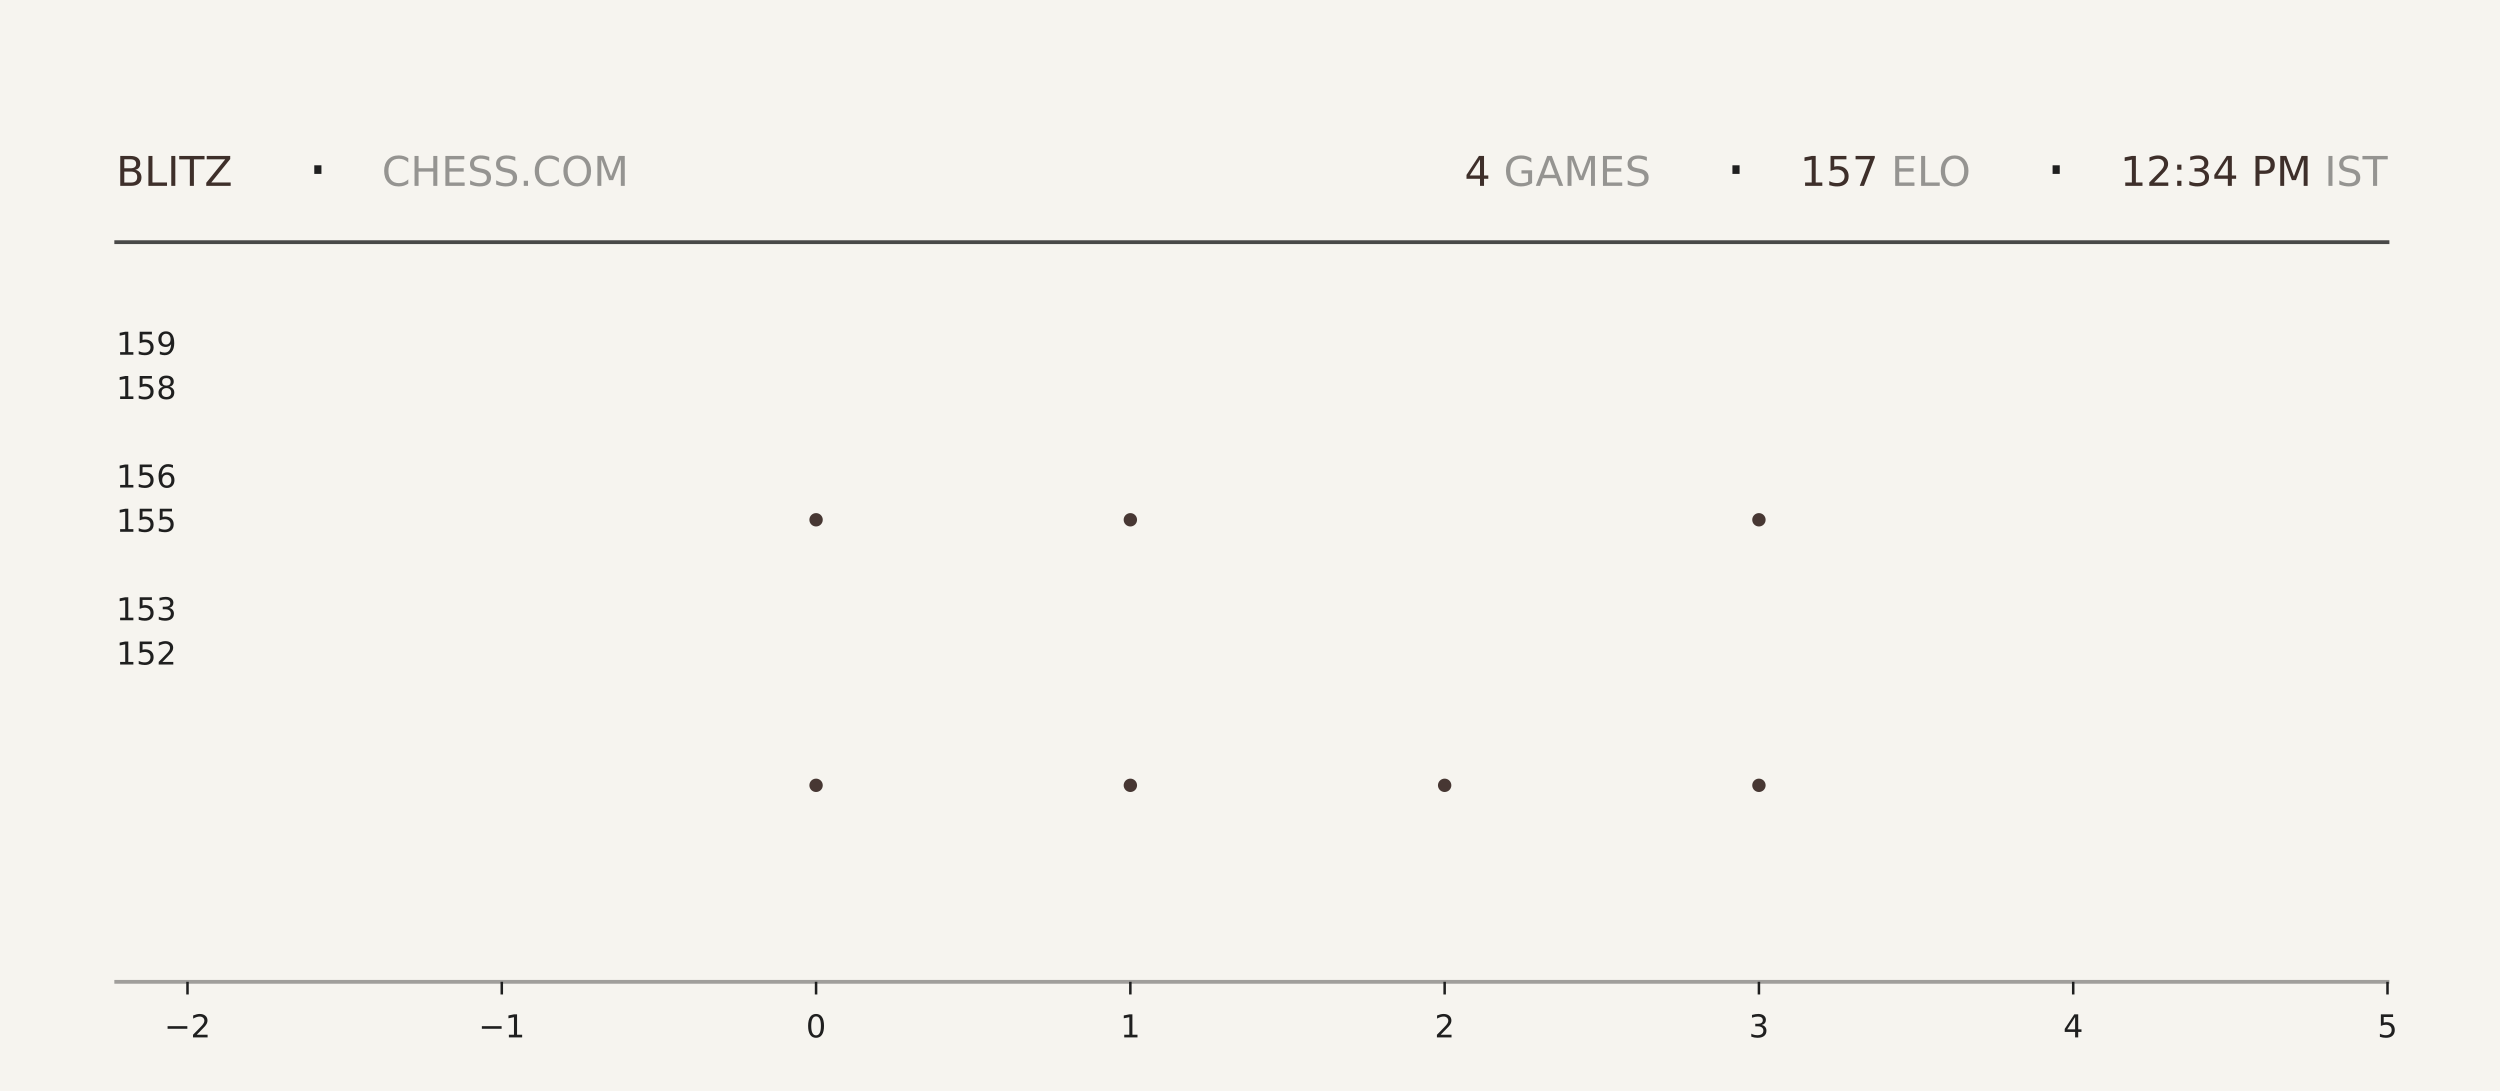
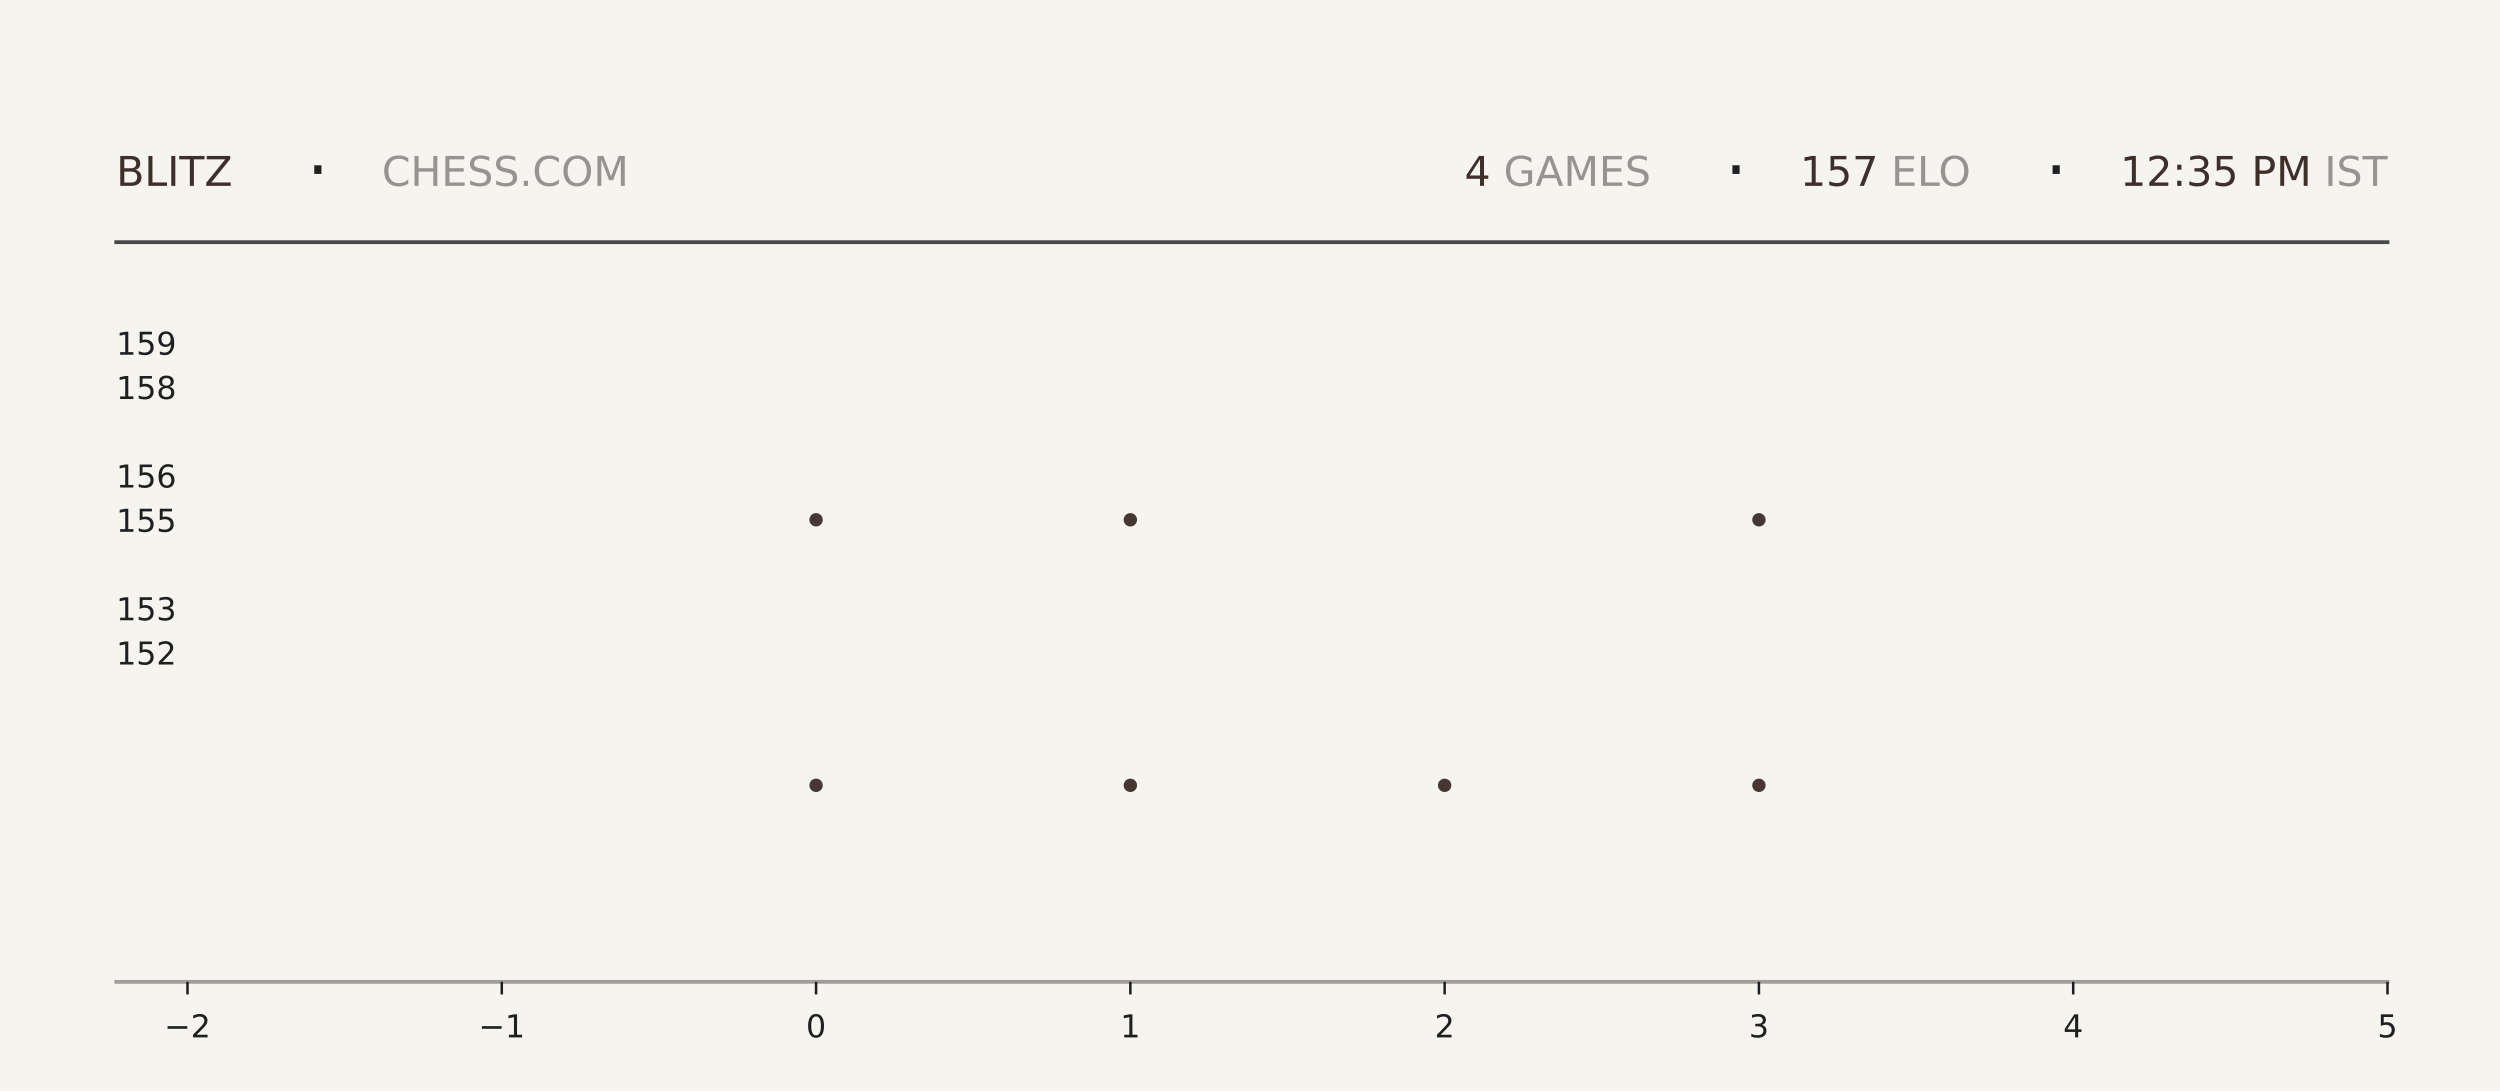
<svg xmlns="http://www.w3.org/2000/svg" xmlns:xlink="http://www.w3.org/1999/xlink" width="792pt" height="345.6pt" viewBox="0 0 792 345.6" version="1.1">
  <defs>
    <style type="text/css">*{stroke-linejoin: round; stroke-linecap: butt}</style>
  </defs>
  <g id="figure_1">
    <g id="patch_1">
      <path d="M 0 345.6  L 792 345.6  L 792 0  L 0 0  z " style="fill: #f6f4ef" />
    </g>
    <g id="axes_1">
      <g id="patch_2">
        <path d="M 59.4 311.04  L 756.36 311.04  L 756.36 103.68  L 59.4 103.68  z " style="fill: #f6f4ef" />
      </g>
      <g id="PathCollection_1">
        <defs>
-           <path id="m31f19eff03" d="M 0 2.121  C 0.563 2.121 1.102 1.898 1.5 1.5  C 1.898 1.102 2.121 0.563 2.121 0  C 2.121 -0.563 1.898 -1.102 1.5 -1.5  C 1.102 -1.898 0.563 -2.121 0 -2.121  C -0.563 -2.121 -1.102 -1.898 -1.5 -1.5  C -1.898 -1.102 -2.121 -0.563 -2.121 0  C -2.121 0.563 -1.898 1.102 -1.5 1.5  C -1.102 1.898 -0.563 2.121 0 2.121  z " />
-         </defs>
-         <g clip-path="url(#pb60548b35d)">
-           <use xlink:href="#m31f19eff03" x="258.531" y="248.79" style="fill: #3e2f2a; fill-opacity: 0.95" />
-           <use xlink:href="#m31f19eff03" x="258.531" y="164.668" style="fill: #3e2f2a; fill-opacity: 0.95" />
+           <path id="m2f74ac1254" d="M 0 2.121  C 0.563 2.121 1.102 1.898 1.5 1.5  C 1.898 1.102 2.121 0.563 2.121 0  C 2.121 -0.563 1.898 -1.102 1.5 -1.5  C 1.102 -1.898 0.563 -2.121 0 -2.121  C -0.563 -2.121 -1.102 -1.898 -1.5 -1.5  C -1.898 -1.102 -2.121 -0.563 -2.121 0  C -2.121 0.563 -1.898 1.102 -1.5 1.5  C -1.102 1.898 -0.563 2.121 0 2.121  z " />
+         </defs>
+         <g clip-path="url(#p3e15ffb112)">
+           <use xlink:href="#m2f74ac1254" x="258.531" y="248.79" style="fill: #3e2f2a; fill-opacity: 0.95" />
+           <use xlink:href="#m2f74ac1254" x="258.531" y="164.668" style="fill: #3e2f2a; fill-opacity: 0.95" />
        </g>
      </g>
      <g id="PathCollection_2">
-         <g clip-path="url(#pb60548b35d)">
-           <use xlink:href="#m31f19eff03" x="358.097" y="248.79" style="fill: #3e2f2a; fill-opacity: 0.95" />
-           <use xlink:href="#m31f19eff03" x="358.097" y="164.668" style="fill: #3e2f2a; fill-opacity: 0.95" />
-           <use xlink:href="#m31f19eff03" x="358.097" y="80.547" style="fill: #3e2f2a; fill-opacity: 0.95" />
+         <g clip-path="url(#p3e15ffb112)">
+           <use xlink:href="#m2f74ac1254" x="358.097" y="248.79" style="fill: #3e2f2a; fill-opacity: 0.95" />
+           <use xlink:href="#m2f74ac1254" x="358.097" y="164.668" style="fill: #3e2f2a; fill-opacity: 0.95" />
+           <use xlink:href="#m2f74ac1254" x="358.097" y="80.547" style="fill: #3e2f2a; fill-opacity: 0.95" />
        </g>
      </g>
      <g id="PathCollection_3">
-         <g clip-path="url(#pb60548b35d)">
-           <use xlink:href="#m31f19eff03" x="457.663" y="248.79" style="fill: #3e2f2a; fill-opacity: 0.95" />
+         <g clip-path="url(#p3e15ffb112)">
+           <use xlink:href="#m2f74ac1254" x="457.663" y="248.79" style="fill: #3e2f2a; fill-opacity: 0.95" />
        </g>
      </g>
      <g id="PathCollection_4">
-         <g clip-path="url(#pb60548b35d)">
-           <use xlink:href="#m31f19eff03" x="557.229" y="248.79" style="fill: #3e2f2a; fill-opacity: 0.95" />
-           <use xlink:href="#m31f19eff03" x="557.229" y="164.668" style="fill: #3e2f2a; fill-opacity: 0.95" />
-           <use xlink:href="#m31f19eff03" x="557.229" y="80.547" style="fill: #3e2f2a; fill-opacity: 0.95" />
+         <g clip-path="url(#p3e15ffb112)">
+           <use xlink:href="#m2f74ac1254" x="557.229" y="248.79" style="fill: #3e2f2a; fill-opacity: 0.95" />
+           <use xlink:href="#m2f74ac1254" x="557.229" y="164.668" style="fill: #3e2f2a; fill-opacity: 0.95" />
+           <use xlink:href="#m2f74ac1254" x="557.229" y="80.547" style="fill: #3e2f2a; fill-opacity: 0.95" />
        </g>
      </g>
      <g id="matplotlib.axis_1">
        <g id="xtick_1">
          <g id="line2d_1">
            <defs>
-               <path id="md597765e68" d="M 0 0  L 0 4  " style="stroke: #1f1f1f; stroke-width: 0.8" />
+               <path id="m0cfa078f62" d="M 0 0  L 0 4  " style="stroke: #1f1f1f; stroke-width: 0.8" />
            </defs>
            <g>
-               <use xlink:href="#md597765e68" x="59.4" y="311.04" style="fill: #1f1f1f; stroke: #1f1f1f; stroke-width: 0.8" />
+               <use xlink:href="#m0cfa078f62" x="59.4" y="311.04" style="fill: #1f1f1f; stroke: #1f1f1f; stroke-width: 0.8" />
            </g>
          </g>
          <g id="text_1">
            <g style="fill: #1f1f1f" transform="translate(52.02891 328.6384) scale(0.1 -0.1)">
              <defs>
                <path id="DejaVuSans-2212" d="M 678 2272  L 4684 2272  L 4684 1741  L 678 1741  L 678 2272  z " transform="scale(0.015625)" />
                <path id="DejaVuSans-32" d="M 1228 531  L 3431 531  L 3431 0  L 469 0  L 469 531  Q 828 903 1448 1529  Q 2069 2156 2228 2338  Q 2531 2678 2651 2914  Q 2772 3150 2772 3378  Q 2772 3750 2511 3984  Q 2250 4219 1831 4219  Q 1534 4219 1204 4116  Q 875 4013 500 3803  L 500 4441  Q 881 4594 1212 4672  Q 1544 4750 1819 4750  Q 2544 4750 2975 4387  Q 3406 4025 3406 3419  Q 3406 3131 3298 2873  Q 3191 2616 2906 2266  Q 2828 2175 2409 1742  Q 1991 1309 1228 531  z " transform="scale(0.015625)" />
              </defs>
              <use xlink:href="#DejaVuSans-2212" />
              <use xlink:href="#DejaVuSans-32" transform="translate(83.78906 0)" />
            </g>
          </g>
        </g>
        <g id="xtick_2">
          <g id="line2d_2">
            <g>
-               <use xlink:href="#md597765e68" x="158.966" y="311.04" style="fill: #1f1f1f; stroke: #1f1f1f; stroke-width: 0.8" />
+               <use xlink:href="#m0cfa078f62" x="158.966" y="311.04" style="fill: #1f1f1f; stroke: #1f1f1f; stroke-width: 0.8" />
            </g>
          </g>
          <g id="text_2">
            <g style="fill: #1f1f1f" transform="translate(151.5946 328.6384) scale(0.1 -0.1)">
              <defs>
                <path id="DejaVuSans-31" d="M 794 531  L 1825 531  L 1825 4091  L 703 3866  L 703 4441  L 1819 4666  L 2450 4666  L 2450 531  L 3481 531  L 3481 0  L 794 0  L 794 531  z " transform="scale(0.015625)" />
              </defs>
              <use xlink:href="#DejaVuSans-2212" />
              <use xlink:href="#DejaVuSans-31" transform="translate(83.78906 0)" />
            </g>
          </g>
        </g>
        <g id="xtick_3">
          <g id="line2d_3">
            <g>
-               <use xlink:href="#md597765e68" x="258.531" y="311.04" style="fill: #1f1f1f; stroke: #1f1f1f; stroke-width: 0.8" />
+               <use xlink:href="#m0cfa078f62" x="258.531" y="311.04" style="fill: #1f1f1f; stroke: #1f1f1f; stroke-width: 0.8" />
            </g>
          </g>
          <g id="text_3">
            <g style="fill: #1f1f1f" transform="translate(255.3502 328.6384) scale(0.1 -0.1)">
              <defs>
                <path id="DejaVuSans-30" d="M 2034 4250  Q 1547 4250 1301 3770  Q 1056 3291 1056 2328  Q 1056 1369 1301 889  Q 1547 409 2034 409  Q 2525 409 2770 889  Q 3016 1369 3016 2328  Q 3016 3291 2770 3770  Q 2525 4250 2034 4250  z M 2034 4750  Q 2819 4750 3233 4129  Q 3647 3509 3647 2328  Q 3647 1150 3233 529  Q 2819 -91 2034 -91  Q 1250 -91 836 529  Q 422 1150 422 2328  Q 422 3509 836 4129  Q 1250 4750 2034 4750  z " transform="scale(0.015625)" />
              </defs>
              <use xlink:href="#DejaVuSans-30" />
            </g>
          </g>
        </g>
        <g id="xtick_4">
          <g id="line2d_4">
            <g>
-               <use xlink:href="#md597765e68" x="358.097" y="311.04" style="fill: #1f1f1f; stroke: #1f1f1f; stroke-width: 0.8" />
+               <use xlink:href="#m0cfa078f62" x="358.097" y="311.04" style="fill: #1f1f1f; stroke: #1f1f1f; stroke-width: 0.8" />
            </g>
          </g>
          <g id="text_4">
            <g style="fill: #1f1f1f" transform="translate(354.9159 328.6384) scale(0.1 -0.1)">
              <use xlink:href="#DejaVuSans-31" />
            </g>
          </g>
        </g>
        <g id="xtick_5">
          <g id="line2d_5">
            <g>
-               <use xlink:href="#md597765e68" x="457.663" y="311.04" style="fill: #1f1f1f; stroke: #1f1f1f; stroke-width: 0.8" />
+               <use xlink:href="#m0cfa078f62" x="457.663" y="311.04" style="fill: #1f1f1f; stroke: #1f1f1f; stroke-width: 0.8" />
            </g>
          </g>
          <g id="text_5">
            <g style="fill: #1f1f1f" transform="translate(454.4816 328.6384) scale(0.1 -0.1)">
              <use xlink:href="#DejaVuSans-32" />
            </g>
          </g>
        </g>
        <g id="xtick_6">
          <g id="line2d_6">
            <g>
-               <use xlink:href="#md597765e68" x="557.229" y="311.04" style="fill: #1f1f1f; stroke: #1f1f1f; stroke-width: 0.8" />
+               <use xlink:href="#m0cfa078f62" x="557.229" y="311.04" style="fill: #1f1f1f; stroke: #1f1f1f; stroke-width: 0.8" />
            </g>
          </g>
          <g id="text_6">
            <g style="fill: #1f1f1f" transform="translate(554.0473 328.6384) scale(0.1 -0.1)">
              <defs>
                <path id="DejaVuSans-33" d="M 2597 2516  Q 3050 2419 3304 2112  Q 3559 1806 3559 1356  Q 3559 666 3084 287  Q 2609 -91 1734 -91  Q 1441 -91 1130 -33  Q 819 25 488 141  L 488 750  Q 750 597 1062 519  Q 1375 441 1716 441  Q 2309 441 2620 675  Q 2931 909 2931 1356  Q 2931 1769 2642 2001  Q 2353 2234 1838 2234  L 1294 2234  L 1294 2753  L 1863 2753  Q 2328 2753 2575 2939  Q 2822 3125 2822 3475  Q 2822 3834 2567 4026  Q 2313 4219 1838 4219  Q 1578 4219 1281 4162  Q 984 4106 628 3988  L 628 4550  Q 988 4650 1302 4700  Q 1616 4750 1894 4750  Q 2613 4750 3031 4423  Q 3450 4097 3450 3541  Q 3450 3153 3228 2886  Q 3006 2619 2597 2516  z " transform="scale(0.015625)" />
              </defs>
              <use xlink:href="#DejaVuSans-33" />
            </g>
          </g>
        </g>
        <g id="xtick_7">
          <g id="line2d_7">
            <g>
-               <use xlink:href="#md597765e68" x="656.794" y="311.04" style="fill: #1f1f1f; stroke: #1f1f1f; stroke-width: 0.8" />
+               <use xlink:href="#m0cfa078f62" x="656.794" y="311.04" style="fill: #1f1f1f; stroke: #1f1f1f; stroke-width: 0.8" />
            </g>
          </g>
          <g id="text_7">
            <g style="fill: #1f1f1f" transform="translate(653.613 328.6384) scale(0.1 -0.1)">
              <defs>
                <path id="DejaVuSans-34" d="M 2419 4116  L 825 1625  L 2419 1625  L 2419 4116  z M 2253 4666  L 3047 4666  L 3047 1625  L 3713 1625  L 3713 1100  L 3047 1100  L 3047 0  L 2419 0  L 2419 1100  L 313 1100  L 313 1709  L 2253 4666  z " transform="scale(0.015625)" />
              </defs>
              <use xlink:href="#DejaVuSans-34" />
            </g>
          </g>
        </g>
        <g id="xtick_8">
          <g id="line2d_8">
            <g>
-               <use xlink:href="#md597765e68" x="756.36" y="311.04" style="fill: #1f1f1f; stroke: #1f1f1f; stroke-width: 0.8" />
+               <use xlink:href="#m0cfa078f62" x="756.36" y="311.04" style="fill: #1f1f1f; stroke: #1f1f1f; stroke-width: 0.8" />
            </g>
          </g>
          <g id="text_8">
            <g style="fill: #1f1f1f" transform="translate(753.1788 328.6384) scale(0.1 -0.1)">
              <defs>
                <path id="DejaVuSans-35" d="M 691 4666  L 3169 4666  L 3169 4134  L 1269 4134  L 1269 2991  Q 1406 3038 1543 3061  Q 1681 3084 1819 3084  Q 2600 3084 3056 2656  Q 3513 2228 3513 1497  Q 3513 744 3044 326  Q 2575 -91 1722 -91  Q 1428 -91 1123 -41  Q 819 9 494 109  L 494 744  Q 775 591 1075 516  Q 1375 441 1709 441  Q 2250 441 2565 725  Q 2881 1009 2881 1497  Q 2881 1984 2565 2268  Q 2250 2553 1709 2553  Q 1456 2553 1204 2497  Q 953 2441 691 2322  L 691 4666  z " transform="scale(0.015625)" />
              </defs>
              <use xlink:href="#DejaVuSans-35" />
            </g>
          </g>
        </g>
      </g>
      <g id="matplotlib.axis_2">
        <g id="ytick_1">
          <g id="line2d_9" />
          <g id="text_9">
            <g style="fill: #1f1f1f" transform="translate(36.8125 210.5283) scale(0.1 -0.1)">
              <use xlink:href="#DejaVuSans-31" />
              <use xlink:href="#DejaVuSans-35" transform="translate(63.62305 0)" />
              <use xlink:href="#DejaVuSans-32" transform="translate(127.2461 0)" />
            </g>
          </g>
        </g>
        <g id="ytick_2">
          <g id="line2d_10" />
          <g id="text_10">
            <g style="fill: #1f1f1f" transform="translate(36.8125 196.508) scale(0.1 -0.1)">
              <use xlink:href="#DejaVuSans-31" />
              <use xlink:href="#DejaVuSans-35" transform="translate(63.62305 0)" />
              <use xlink:href="#DejaVuSans-33" transform="translate(127.2461 0)" />
            </g>
          </g>
        </g>
        <g id="ytick_3">
          <g id="line2d_11" />
          <g id="text_11">
            <g style="fill: #1f1f1f" transform="translate(36.8125 168.4675) scale(0.1 -0.1)">
              <use xlink:href="#DejaVuSans-31" />
              <use xlink:href="#DejaVuSans-35" transform="translate(63.62305 0)" />
              <use xlink:href="#DejaVuSans-35" transform="translate(127.2461 0)" />
            </g>
          </g>
        </g>
        <g id="ytick_4">
          <g id="line2d_12" />
          <g id="text_12">
            <g style="fill: #1f1f1f" transform="translate(36.8125 154.4472) scale(0.1 -0.1)">
              <defs>
                <path id="DejaVuSans-36" d="M 2113 2584  Q 1688 2584 1439 2293  Q 1191 2003 1191 1497  Q 1191 994 1439 701  Q 1688 409 2113 409  Q 2538 409 2786 701  Q 3034 994 3034 1497  Q 3034 2003 2786 2293  Q 2538 2584 2113 2584  z M 3366 4563  L 3366 3988  Q 3128 4100 2886 4159  Q 2644 4219 2406 4219  Q 1781 4219 1451 3797  Q 1122 3375 1075 2522  Q 1259 2794 1537 2939  Q 1816 3084 2150 3084  Q 2853 3084 3261 2657  Q 3669 2231 3669 1497  Q 3669 778 3244 343  Q 2819 -91 2113 -91  Q 1303 -91 875 529  Q 447 1150 447 2328  Q 447 3434 972 4092  Q 1497 4750 2381 4750  Q 2619 4750 2861 4703  Q 3103 4656 3366 4563  z " transform="scale(0.015625)" />
              </defs>
              <use xlink:href="#DejaVuSans-31" />
              <use xlink:href="#DejaVuSans-35" transform="translate(63.62305 0)" />
              <use xlink:href="#DejaVuSans-36" transform="translate(127.2461 0)" />
            </g>
          </g>
        </g>
        <g id="ytick_5">
          <g id="line2d_13" />
          <g id="text_13">
            <g style="fill: #1f1f1f" transform="translate(36.8125 126.4066) scale(0.1 -0.1)">
              <defs>
                <path id="DejaVuSans-38" d="M 2034 2216  Q 1584 2216 1326 1975  Q 1069 1734 1069 1313  Q 1069 891 1326 650  Q 1584 409 2034 409  Q 2484 409 2743 651  Q 3003 894 3003 1313  Q 3003 1734 2745 1975  Q 2488 2216 2034 2216  z M 1403 2484  Q 997 2584 770 2862  Q 544 3141 544 3541  Q 544 4100 942 4425  Q 1341 4750 2034 4750  Q 2731 4750 3128 4425  Q 3525 4100 3525 3541  Q 3525 3141 3298 2862  Q 3072 2584 2669 2484  Q 3125 2378 3379 2068  Q 3634 1759 3634 1313  Q 3634 634 3220 271  Q 2806 -91 2034 -91  Q 1263 -91 848 271  Q 434 634 434 1313  Q 434 1759 690 2068  Q 947 2378 1403 2484  z M 1172 3481  Q 1172 3119 1398 2916  Q 1625 2713 2034 2713  Q 2441 2713 2670 2916  Q 2900 3119 2900 3481  Q 2900 3844 2670 4047  Q 2441 4250 2034 4250  Q 1625 4250 1398 4047  Q 1172 3844 1172 3481  z " transform="scale(0.015625)" />
              </defs>
              <use xlink:href="#DejaVuSans-31" />
              <use xlink:href="#DejaVuSans-35" transform="translate(63.62305 0)" />
              <use xlink:href="#DejaVuSans-38" transform="translate(127.2461 0)" />
            </g>
          </g>
        </g>
        <g id="ytick_6">
          <g id="line2d_14" />
          <g id="text_14">
            <g style="fill: #1f1f1f" transform="translate(36.8125 112.3863) scale(0.1 -0.1)">
              <defs>
                <path id="DejaVuSans-39" d="M 703 97  L 703 672  Q 941 559 1184 500  Q 1428 441 1663 441  Q 2288 441 2617 861  Q 2947 1281 2994 2138  Q 2813 1869 2534 1725  Q 2256 1581 1919 1581  Q 1219 1581 811 2004  Q 403 2428 403 3163  Q 403 3881 828 4315  Q 1253 4750 1959 4750  Q 2769 4750 3195 4129  Q 3622 3509 3622 2328  Q 3622 1225 3098 567  Q 2575 -91 1691 -91  Q 1453 -91 1209 -44  Q 966 3 703 97  z M 1959 2075  Q 2384 2075 2632 2365  Q 2881 2656 2881 3163  Q 2881 3666 2632 3958  Q 2384 4250 1959 4250  Q 1534 4250 1286 3958  Q 1038 3666 1038 3163  Q 1038 2656 1286 2365  Q 1534 2075 1959 2075  z " transform="scale(0.015625)" />
              </defs>
              <use xlink:href="#DejaVuSans-31" />
              <use xlink:href="#DejaVuSans-35" transform="translate(63.62305 0)" />
              <use xlink:href="#DejaVuSans-39" transform="translate(127.2461 0)" />
            </g>
          </g>
        </g>
      </g>
    </g>
    <g id="line2d_15">
      <path d="M 36.82 76.723  L 756.36 76.723  " style="fill: none; stroke: #1f1f1f; stroke-opacity: 0.8; stroke-width: 1.2; stroke-linecap: square" />
    </g>
    <g id="line2d_16">
      <path d="M 36.82 311.04  L 756.36 311.04  " style="fill: none; stroke: #1f1f1f; stroke-opacity: 0.4; stroke-width: 1.2; stroke-linecap: square" />
    </g>
    <g id="text_15">
      <g style="fill: #3e2f2a" transform="translate(36.82 58.88319) scale(0.13 -0.13)">
        <defs>
          <path id="DejaVuSans-42" d="M 1259 2228  L 1259 519  L 2272 519  Q 2781 519 3026 730  Q 3272 941 3272 1375  Q 3272 1813 3026 2020  Q 2781 2228 2272 2228  L 1259 2228  z M 1259 4147  L 1259 2741  L 2194 2741  Q 2656 2741 2882 2914  Q 3109 3088 3109 3444  Q 3109 3797 2882 3972  Q 2656 4147 2194 4147  L 1259 4147  z M 628 4666  L 2241 4666  Q 2963 4666 3353 4366  Q 3744 4066 3744 3513  Q 3744 3084 3544 2831  Q 3344 2578 2956 2516  Q 3422 2416 3680 2098  Q 3938 1781 3938 1306  Q 3938 681 3513 340  Q 3088 0 2303 0  L 628 0  L 628 4666  z " transform="scale(0.015625)" />
          <path id="DejaVuSans-4c" d="M 628 4666  L 1259 4666  L 1259 531  L 3531 531  L 3531 0  L 628 0  L 628 4666  z " transform="scale(0.015625)" />
          <path id="DejaVuSans-49" d="M 628 4666  L 1259 4666  L 1259 0  L 628 0  L 628 4666  z " transform="scale(0.015625)" />
          <path id="DejaVuSans-54" d="M -19 4666  L 3928 4666  L 3928 4134  L 2272 4134  L 2272 0  L 1638 0  L 1638 4134  L -19 4134  L -19 4666  z " transform="scale(0.015625)" />
          <path id="DejaVuSans-5a" d="M 359 4666  L 4025 4666  L 4025 4184  L 1075 531  L 4097 531  L 4097 0  L 288 0  L 288 481  L 3238 4134  L 359 4134  L 359 4666  z " transform="scale(0.015625)" />
        </defs>
        <use xlink:href="#DejaVuSans-42" />
        <use xlink:href="#DejaVuSans-4c" transform="translate(68.60352 0)" />
        <use xlink:href="#DejaVuSans-49" transform="translate(124.3164 0)" />
        <use xlink:href="#DejaVuSans-54" transform="translate(153.8086 0)" />
        <use xlink:href="#DejaVuSans-5a" transform="translate(214.8926 0)" />
      </g>
    </g>
    <g id="text_16">
      <g style="fill: #1f1f1f" transform="translate(97.21 61.36662) scale(0.22 -0.22)">
        <defs>
          <path id="DejaVuSans-b7" d="M 684 2619  L 1344 2619  L 1344 1825  L 684 1825  L 684 2619  z " transform="scale(0.015625)" />
        </defs>
        <use xlink:href="#DejaVuSans-b7" />
      </g>
    </g>
    <g id="text_17">
      <g style="fill: #1f1f1f; opacity: 0.45" transform="translate(120.97 58.88319) scale(0.13 -0.13)">
        <defs>
          <path id="DejaVuSans-43" d="M 4122 4306  L 4122 3641  Q 3803 3938 3442 4084  Q 3081 4231 2675 4231  Q 1875 4231 1450 3742  Q 1025 3253 1025 2328  Q 1025 1406 1450 917  Q 1875 428 2675 428  Q 3081 428 3442 575  Q 3803 722 4122 1019  L 4122 359  Q 3791 134 3420 21  Q 3050 -91 2638 -91  Q 1578 -91 968 557  Q 359 1206 359 2328  Q 359 3453 968 4101  Q 1578 4750 2638 4750  Q 3056 4750 3426 4639  Q 3797 4528 4122 4306  z " transform="scale(0.015625)" />
          <path id="DejaVuSans-48" d="M 628 4666  L 1259 4666  L 1259 2753  L 3553 2753  L 3553 4666  L 4184 4666  L 4184 0  L 3553 0  L 3553 2222  L 1259 2222  L 1259 0  L 628 0  L 628 4666  z " transform="scale(0.015625)" />
          <path id="DejaVuSans-45" d="M 628 4666  L 3578 4666  L 3578 4134  L 1259 4134  L 1259 2753  L 3481 2753  L 3481 2222  L 1259 2222  L 1259 531  L 3634 531  L 3634 0  L 628 0  L 628 4666  z " transform="scale(0.015625)" />
          <path id="DejaVuSans-53" d="M 3425 4513  L 3425 3897  Q 3066 4069 2747 4153  Q 2428 4238 2131 4238  Q 1616 4238 1336 4038  Q 1056 3838 1056 3469  Q 1056 3159 1242 3001  Q 1428 2844 1947 2747  L 2328 2669  Q 3034 2534 3370 2195  Q 3706 1856 3706 1288  Q 3706 609 3251 259  Q 2797 -91 1919 -91  Q 1588 -91 1214 -16  Q 841 59 441 206  L 441 856  Q 825 641 1194 531  Q 1563 422 1919 422  Q 2459 422 2753 634  Q 3047 847 3047 1241  Q 3047 1584 2836 1778  Q 2625 1972 2144 2069  L 1759 2144  Q 1053 2284 737 2584  Q 422 2884 422 3419  Q 422 4038 858 4394  Q 1294 4750 2059 4750  Q 2388 4750 2728 4690  Q 3069 4631 3425 4513  z " transform="scale(0.015625)" />
          <path id="DejaVuSans-2e" d="M 684 794  L 1344 794  L 1344 0  L 684 0  L 684 794  z " transform="scale(0.015625)" />
          <path id="DejaVuSans-4f" d="M 2522 4238  Q 1834 4238 1429 3725  Q 1025 3213 1025 2328  Q 1025 1447 1429 934  Q 1834 422 2522 422  Q 3209 422 3611 934  Q 4013 1447 4013 2328  Q 4013 3213 3611 3725  Q 3209 4238 2522 4238  z M 2522 4750  Q 3503 4750 4090 4092  Q 4678 3434 4678 2328  Q 4678 1225 4090 567  Q 3503 -91 2522 -91  Q 1538 -91 948 565  Q 359 1222 359 2328  Q 359 3434 948 4092  Q 1538 4750 2522 4750  z " transform="scale(0.015625)" />
          <path id="DejaVuSans-4d" d="M 628 4666  L 1569 4666  L 2759 1491  L 3956 4666  L 4897 4666  L 4897 0  L 4281 0  L 4281 4097  L 3078 897  L 2444 897  L 1241 4097  L 1241 0  L 628 0  L 628 4666  z " transform="scale(0.015625)" />
        </defs>
        <use xlink:href="#DejaVuSans-43" />
        <use xlink:href="#DejaVuSans-48" transform="translate(69.82422 0)" />
        <use xlink:href="#DejaVuSans-45" transform="translate(145.0195 0)" />
        <use xlink:href="#DejaVuSans-53" transform="translate(208.2031 0)" />
        <use xlink:href="#DejaVuSans-53" transform="translate(271.6797 0)" />
        <use xlink:href="#DejaVuSans-2e" transform="translate(335.1562 0)" />
        <use xlink:href="#DejaVuSans-43" transform="translate(366.9434 0)" />
        <use xlink:href="#DejaVuSans-4f" transform="translate(436.7676 0)" />
        <use xlink:href="#DejaVuSans-4d" transform="translate(515.4785 0)" />
      </g>
    </g>
    <g id="text_18">
      <g style="fill: #3e2f2a" transform="translate(463.95 58.88319) scale(0.13 -0.13)">
        <use xlink:href="#DejaVuSans-34" />
      </g>
    </g>
    <g id="text_19">
      <g style="fill: #1f1f1f; opacity: 0.45" transform="translate(472.23 58.88319) scale(0.13 -0.13)">
        <defs>
          <path id="DejaVuSans-20" transform="scale(0.015625)" />
          <path id="DejaVuSans-47" d="M 3809 666  L 3809 1919  L 2778 1919  L 2778 2438  L 4434 2438  L 4434 434  Q 4069 175 3628 42  Q 3188 -91 2688 -91  Q 1594 -91 976 548  Q 359 1188 359 2328  Q 359 3472 976 4111  Q 1594 4750 2688 4750  Q 3144 4750 3555 4637  Q 3966 4525 4313 4306  L 4313 3634  Q 3963 3931 3569 4081  Q 3175 4231 2741 4231  Q 1884 4231 1454 3753  Q 1025 3275 1025 2328  Q 1025 1384 1454 906  Q 1884 428 2741 428  Q 3075 428 3337 486  Q 3600 544 3809 666  z " transform="scale(0.015625)" />
          <path id="DejaVuSans-41" d="M 2188 4044  L 1331 1722  L 3047 1722  L 2188 4044  z M 1831 4666  L 2547 4666  L 4325 0  L 3669 0  L 3244 1197  L 1141 1197  L 716 0  L 50 0  L 1831 4666  z " transform="scale(0.015625)" />
        </defs>
        <use xlink:href="#DejaVuSans-20" />
        <use xlink:href="#DejaVuSans-47" transform="translate(31.78711 0)" />
        <use xlink:href="#DejaVuSans-41" transform="translate(109.2773 0)" />
        <use xlink:href="#DejaVuSans-4d" transform="translate(177.6855 0)" />
        <use xlink:href="#DejaVuSans-45" transform="translate(263.9648 0)" />
        <use xlink:href="#DejaVuSans-53" transform="translate(327.1484 0)" />
      </g>
    </g>
    <g id="text_20">
      <g style="fill: #1f1f1f" transform="translate(546.48 61.36662) scale(0.22 -0.22)">
        <use xlink:href="#DejaVuSans-b7" />
      </g>
    </g>
    <g id="text_21">
      <g style="fill: #3e2f2a" transform="translate(570.24 58.88319) scale(0.13 -0.13)">
        <defs>
          <path id="DejaVuSans-37" d="M 525 4666  L 3525 4666  L 3525 4397  L 1831 0  L 1172 0  L 2766 4134  L 525 4134  L 525 4666  z " transform="scale(0.015625)" />
        </defs>
        <use xlink:href="#DejaVuSans-31" />
        <use xlink:href="#DejaVuSans-35" transform="translate(63.62305 0)" />
        <use xlink:href="#DejaVuSans-37" transform="translate(127.2461 0)" />
      </g>
    </g>
    <g id="text_22">
      <g style="fill: #1f1f1f; opacity: 0.45" transform="translate(594.99 58.88319) scale(0.13 -0.13)">
        <use xlink:href="#DejaVuSans-20" />
        <use xlink:href="#DejaVuSans-45" transform="translate(31.78711 0)" />
        <use xlink:href="#DejaVuSans-4c" transform="translate(94.9707 0)" />
        <use xlink:href="#DejaVuSans-4f" transform="translate(147.0586 0)" />
      </g>
    </g>
    <g id="text_23">
      <g style="fill: #1f1f1f" transform="translate(647.91 61.36662) scale(0.22 -0.22)">
        <use xlink:href="#DejaVuSans-b7" />
      </g>
    </g>
    <g id="text_24">
      <g style="fill: #3e2f2a" transform="translate(671.67 58.88319) scale(0.13 -0.13)">
        <defs>
          <path id="DejaVuSans-3a" d="M 750 794  L 1409 794  L 1409 0  L 750 0  L 750 794  z M 750 3309  L 1409 3309  L 1409 2516  L 750 2516  L 750 3309  z " transform="scale(0.015625)" />
          <path id="DejaVuSans-50" d="M 1259 4147  L 1259 2394  L 2053 2394  Q 2494 2394 2734 2622  Q 2975 2850 2975 3272  Q 2975 3691 2734 3919  Q 2494 4147 2053 4147  L 1259 4147  z M 628 4666  L 2053 4666  Q 2838 4666 3239 4311  Q 3641 3956 3641 3272  Q 3641 2581 3239 2228  Q 2838 1875 2053 1875  L 1259 1875  L 1259 0  L 628 0  L 628 4666  z " transform="scale(0.015625)" />
        </defs>
        <use xlink:href="#DejaVuSans-31" />
        <use xlink:href="#DejaVuSans-32" transform="translate(63.62305 0)" />
        <use xlink:href="#DejaVuSans-3a" transform="translate(127.2461 0)" />
        <use xlink:href="#DejaVuSans-33" transform="translate(160.9375 0)" />
-         <use xlink:href="#DejaVuSans-34" transform="translate(224.5605 0)" />
+         <use xlink:href="#DejaVuSans-35" transform="translate(224.5605 0)" />
        <use xlink:href="#DejaVuSans-20" transform="translate(288.1836 0)" />
        <use xlink:href="#DejaVuSans-50" transform="translate(319.9707 0)" />
        <use xlink:href="#DejaVuSans-4d" transform="translate(380.2734 0)" />
      </g>
    </g>
    <g id="text_25">
      <g style="fill: #1f1f1f; opacity: 0.45" transform="translate(732.24 58.88319) scale(0.13 -0.13)">
        <use xlink:href="#DejaVuSans-20" />
        <use xlink:href="#DejaVuSans-49" transform="translate(31.78711 0)" />
        <use xlink:href="#DejaVuSans-53" transform="translate(61.2793 0)" />
        <use xlink:href="#DejaVuSans-54" transform="translate(124.7559 0)" />
      </g>
    </g>
  </g>
  <defs>
-     <clipPath id="pb60548b35d">
+     <clipPath id="p3e15ffb112">
      <rect x="59.4" y="103.68" width="696.96" height="207.36" />
    </clipPath>
  </defs>
</svg>
